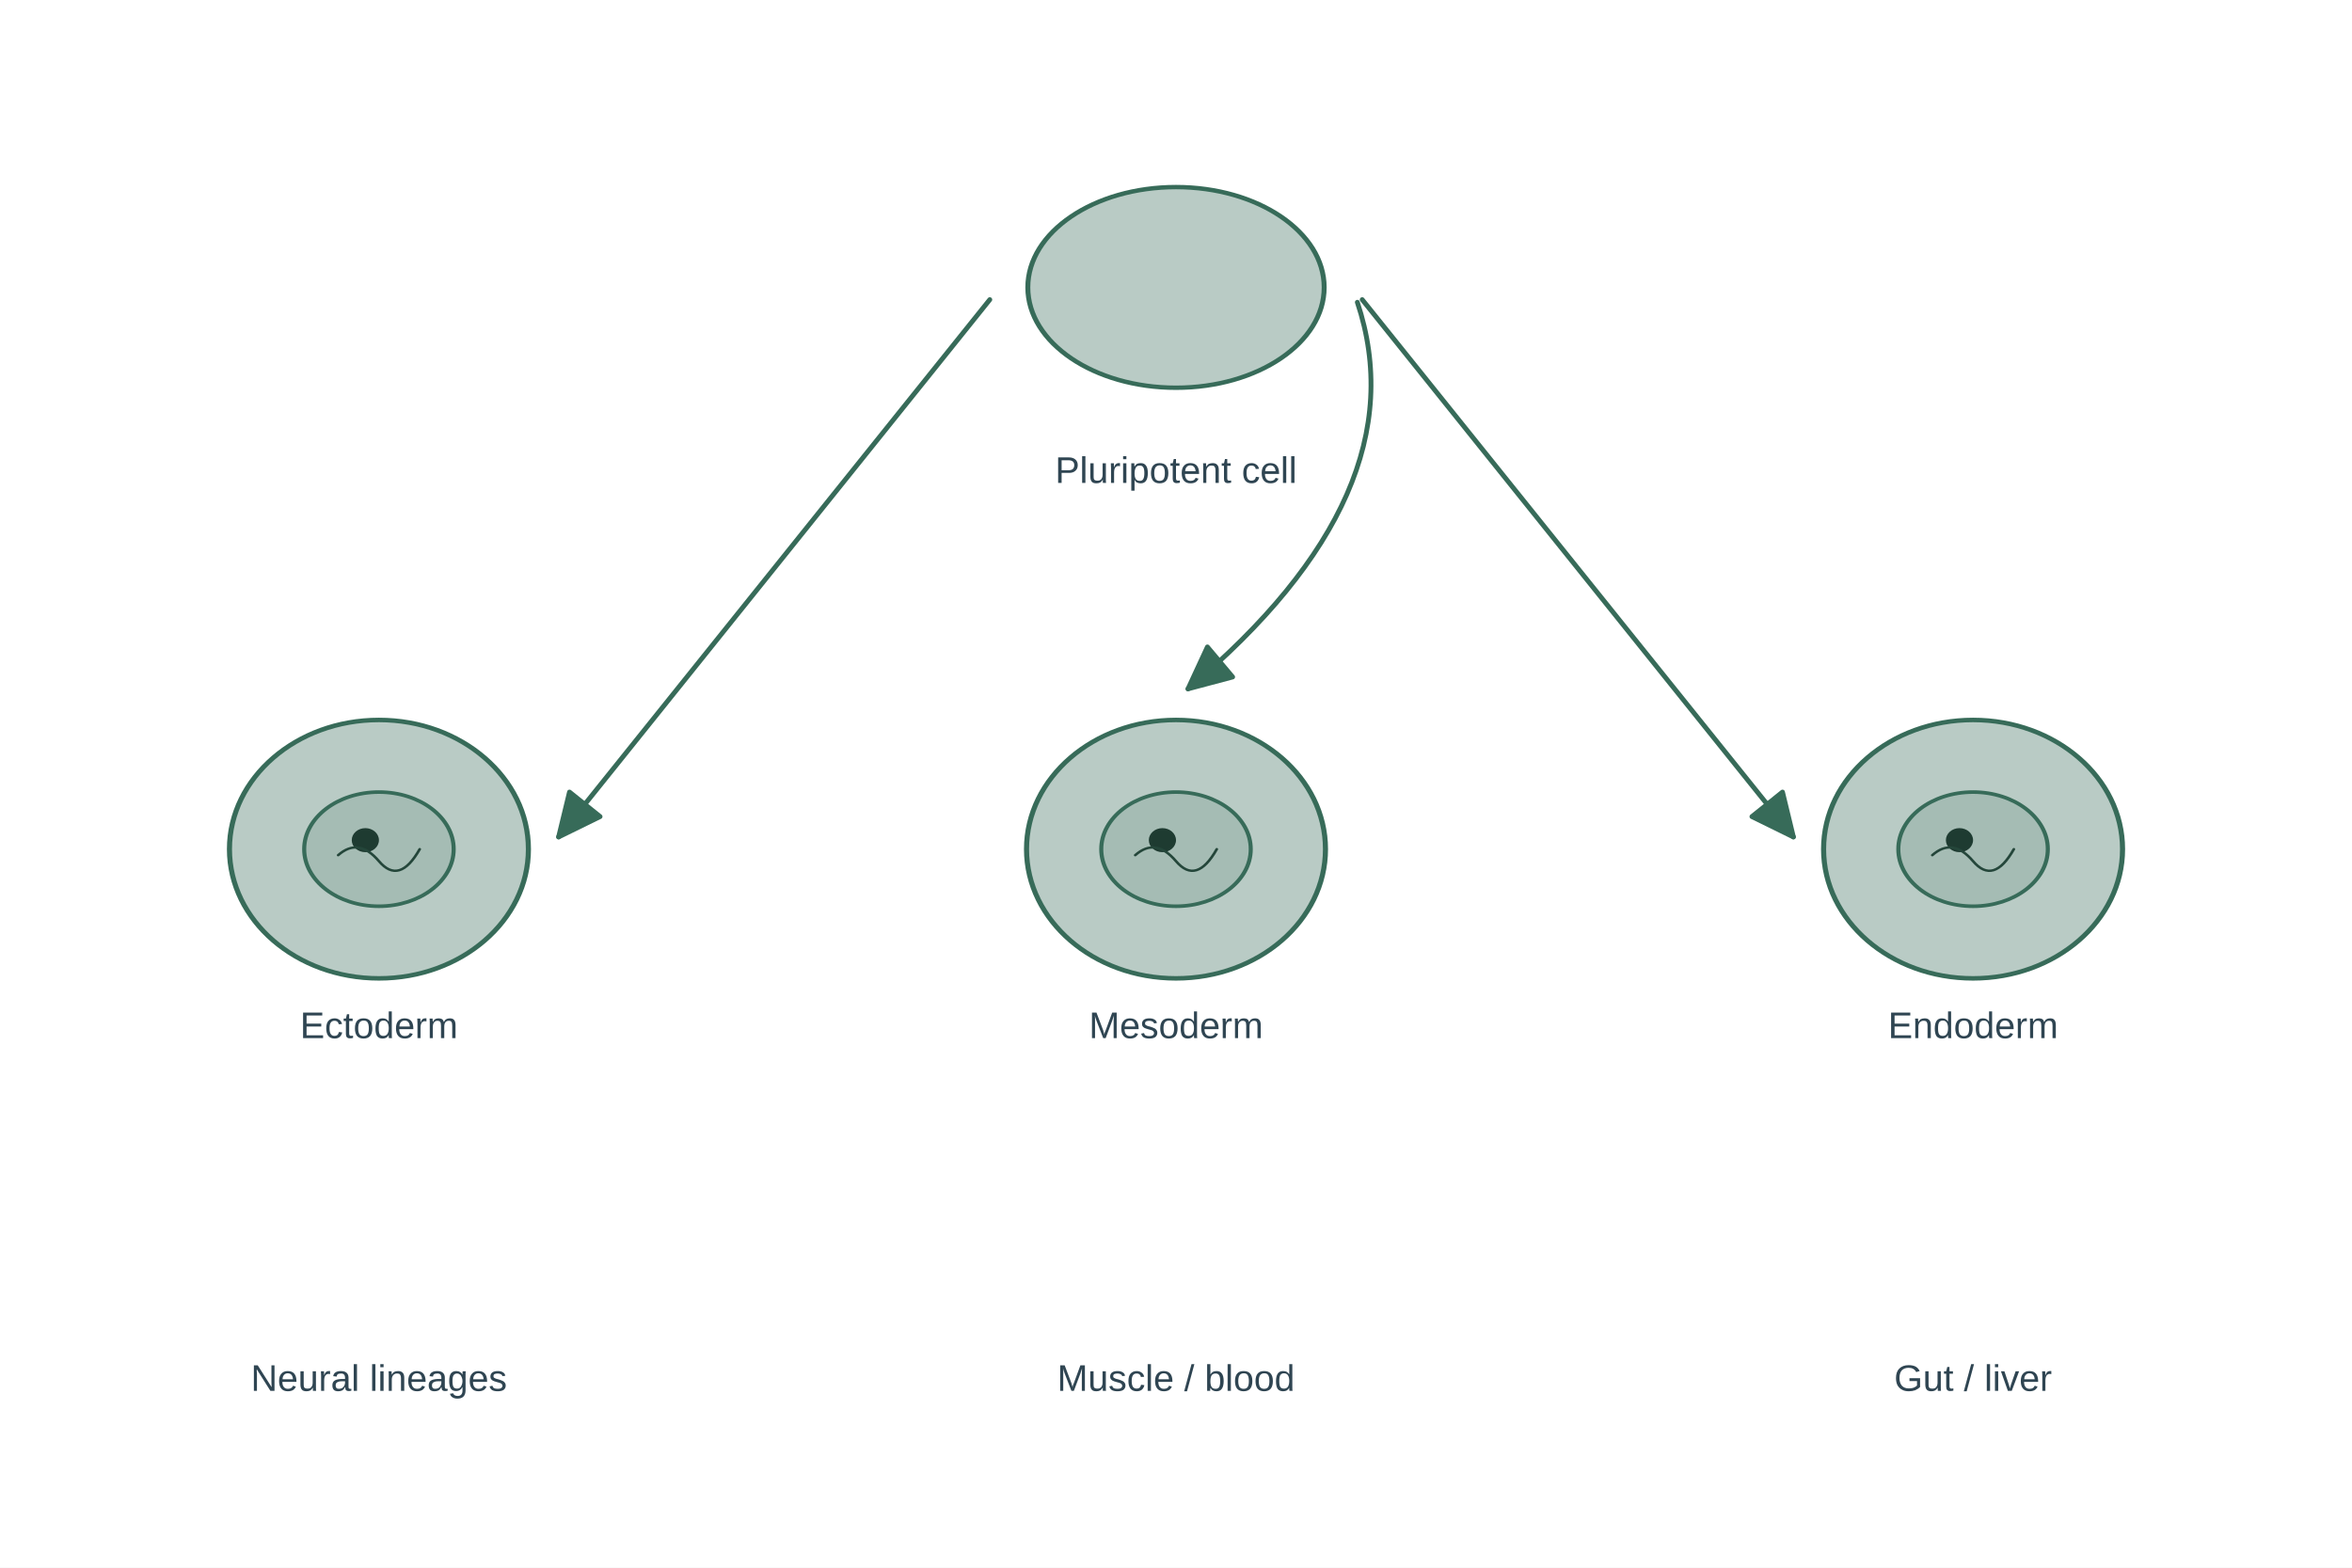
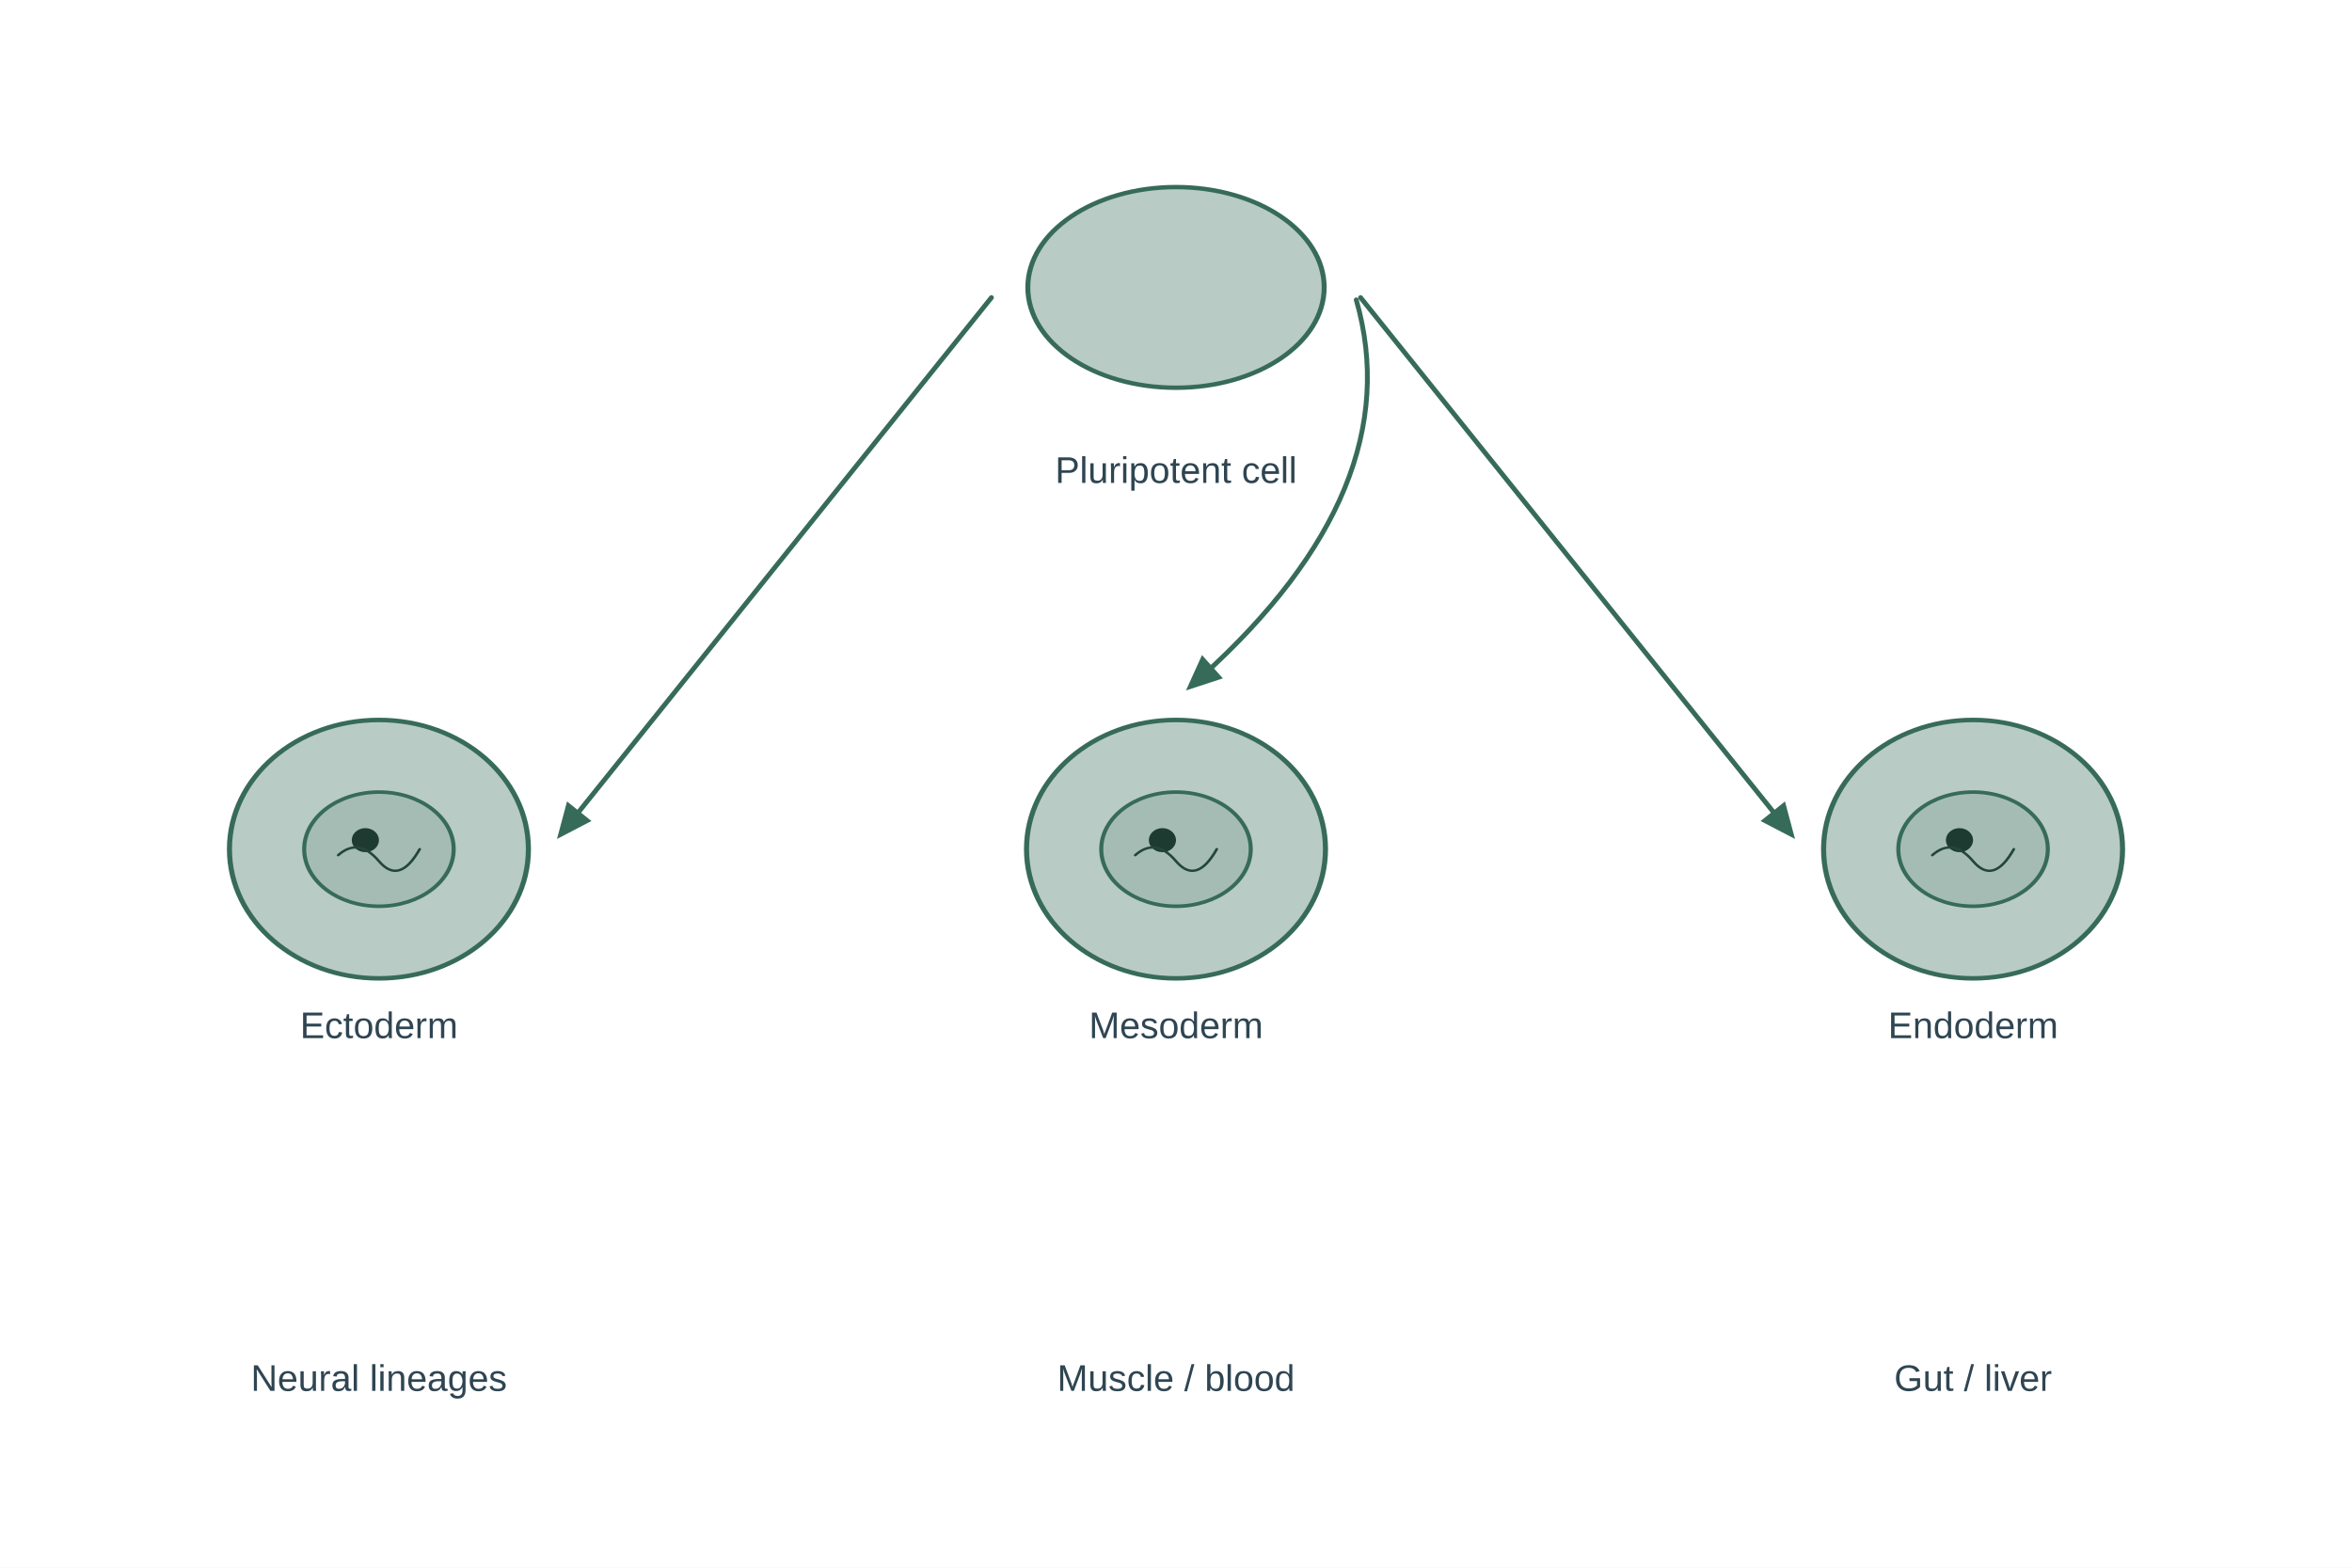
<svg xmlns="http://www.w3.org/2000/svg" width="180.0mm" height="120.0mm" viewBox="0 0 180.0 120.0" data-version="3" data-revision="1">
  <rect width="180.0" height="120.0" fill="#FFFFFF" />
  <g id="layer-compartments" />
  <g id="layer-context" />
  <g id="layer-relations">
    <g data-relation-id="r1" data-relation-type="converts" id="rel-r1">
-       <path fill="none" stroke="#376B59" stroke-width="0.37" stroke-linecap="round" stroke-linejoin="round" d="M 75.749 22.936 Q 59.25 43.5 42.751 64.064" data-line-body="true" data-indirect="false" />
-       <path fill="#376B59" stroke="#376B59" stroke-width="0.37" stroke-linecap="round" stroke-linejoin="round" data-endpoint="filled-arrow" d="M 43.584 60.629 L 42.751 64.064 L 45.923 62.507 Z" />
+       <path fill="none" stroke="#376B59" stroke-width="0.37" stroke-linecap="round" stroke-linejoin="round" d="M 75.874 22.78 Q 59.761 42.863 43.648 62.946" data-line-body="true" data-indirect="false" />
+       <path fill="#376B59" stroke="none" stroke-width="0.37" stroke-linecap="round" stroke-linejoin="round" data-endpoint="filled-arrow" d="M 42.626 64.22 L 43.395 61.347 L 45.264 62.846 Z" />
    </g>
    <g data-relation-id="r2" data-relation-type="converts" id="rel-r2">
-       <path fill="none" stroke="#376B59" stroke-width="0.37" stroke-linecap="round" stroke-linejoin="round" d="M 103.879 23.138 Q 108.75 37.75 90.919 52.728" data-line-body="true" data-indirect="false" />
-       <path fill="#376B59" stroke="#376B59" stroke-width="0.37" stroke-linecap="round" stroke-linejoin="round" data-endpoint="filled-arrow" d="M 92.404 49.521 L 90.919 52.728 L 94.334 51.819 Z" />
+       <path fill="none" stroke="#376B59" stroke-width="0.37" stroke-linecap="round" stroke-linejoin="round" d="M 103.796 22.955 Q 107.933 37.363 91.986 51.771" data-line-body="true" data-indirect="false" />
+       <path fill="#376B59" stroke="none" stroke-width="0.37" stroke-linecap="round" stroke-linejoin="round" data-endpoint="filled-arrow" d="M 90.762 52.852 L 91.989 50.142 L 93.588 51.926 Z" />
    </g>
    <g data-relation-id="r3" data-relation-type="converts" id="rel-r3">
-       <path fill="none" stroke="#376B59" stroke-width="0.37" stroke-linecap="round" stroke-linejoin="round" d="M 104.251 22.936 Q 120.75 43.5 137.249 64.064" data-line-body="true" data-indirect="false" />
-       <path fill="#376B59" stroke="#376B59" stroke-width="0.37" stroke-linecap="round" stroke-linejoin="round" data-endpoint="filled-arrow" d="M 134.077 62.507 L 137.249 64.064 L 136.416 60.629 Z" />
+       <path fill="none" stroke="#376B59" stroke-width="0.37" stroke-linecap="round" stroke-linejoin="round" d="M 104.126 22.78 Q 120.239 42.863 136.352 62.946" data-line-body="true" data-indirect="false" />
+       <path fill="#376B59" stroke="none" stroke-width="0.37" stroke-linecap="round" stroke-linejoin="round" data-endpoint="filled-arrow" d="M 137.374 64.22 L 134.736 62.846 L 136.605 61.347 Z" />
    </g>
  </g>
  <g id="layer-objects">
    <g data-object-id="stem" data-type="stem_cell" id="obj-stem">
      <g data-glyph="stem" transform="rotate(0.0 90.0 22.0)">
        <g transform="translate(76.5 10.0) scale(0.27 0.24)">
          <ellipse cx="50.00" cy="50.00" rx="42.00" ry="32.00" fill="#b9cbc5" stroke="#376B59" stroke-width="1.400" />
        </g>
      </g>
      <text x="90" y="36.963" font-size="2.822" font-family="Arial,Microsoft YaHei,sans-serif" fill="#2F4552" text-anchor="middle" font-weight="400" data-label-for="stem">Pluripotent cell</text>
    </g>
    <g data-object-id="ecto" data-type="cell" id="obj-ecto">
      <g data-glyph="ecto" transform="rotate(0.0 29.0 65.0)">
        <g transform="translate(16.0 53.5) scale(0.26 0.23)">
          <ellipse cx="50.00" cy="50.00" rx="44.00" ry="43.00" fill="#b9cbc5" stroke="#376B59" stroke-width="1.500" />
          <ellipse cx="50.00" cy="50.00" rx="22.00" ry="19.00" fill="#a5bcb4" stroke="#376B59" stroke-width="1.200" />
          <ellipse cx="46.00" cy="47.00" rx="4.00" ry="4.00" fill="#1e3b31" stroke="none" stroke-width="0.000" />
          <path d="M 38 52 Q 44 46 50 54 T 62 50" fill="none" stroke="#24463a" stroke-width="0.800" stroke-linecap="round" stroke-linejoin="round" />
        </g>
      </g>
      <text x="29" y="79.463" font-size="2.822" font-family="Arial,Microsoft YaHei,sans-serif" fill="#2F4552" text-anchor="middle" font-weight="400" data-label-for="ecto">Ectoderm</text>
    </g>
    <g data-object-id="meso" data-type="cell" id="obj-meso">
      <g data-glyph="meso" transform="rotate(0.0 90.0 65.0)">
        <g transform="translate(77.0 53.5) scale(0.26 0.23)">
          <ellipse cx="50.00" cy="50.00" rx="44.00" ry="43.00" fill="#b9cbc5" stroke="#376B59" stroke-width="1.500" />
          <ellipse cx="50.00" cy="50.00" rx="22.00" ry="19.00" fill="#a5bcb4" stroke="#376B59" stroke-width="1.200" />
          <ellipse cx="46.00" cy="47.00" rx="4.00" ry="4.00" fill="#1e3b31" stroke="none" stroke-width="0.000" />
          <path d="M 38 52 Q 44 46 50 54 T 62 50" fill="none" stroke="#24463a" stroke-width="0.800" stroke-linecap="round" stroke-linejoin="round" />
        </g>
      </g>
      <text x="90" y="79.463" font-size="2.822" font-family="Arial,Microsoft YaHei,sans-serif" fill="#2F4552" text-anchor="middle" font-weight="400" data-label-for="meso">Mesoderm</text>
    </g>
    <g data-object-id="endo" data-type="cell" id="obj-endo">
      <g data-glyph="endo" transform="rotate(0.0 151.0 65.0)">
        <g transform="translate(138.0 53.5) scale(0.26 0.23)">
          <ellipse cx="50.00" cy="50.00" rx="44.00" ry="43.00" fill="#b9cbc5" stroke="#376B59" stroke-width="1.500" />
          <ellipse cx="50.00" cy="50.00" rx="22.00" ry="19.00" fill="#a5bcb4" stroke="#376B59" stroke-width="1.200" />
          <ellipse cx="46.00" cy="47.00" rx="4.00" ry="4.00" fill="#1e3b31" stroke="none" stroke-width="0.000" />
          <path d="M 38 52 Q 44 46 50 54 T 62 50" fill="none" stroke="#24463a" stroke-width="0.800" stroke-linecap="round" stroke-linejoin="round" />
        </g>
      </g>
      <text x="151" y="79.463" font-size="2.822" font-family="Arial,Microsoft YaHei,sans-serif" fill="#2F4552" text-anchor="middle" font-weight="400" data-label-for="endo">Endoderm</text>
    </g>
    <g data-object-id="e1" data-type="text" id="obj-e1">
      <g data-glyph="e1" transform="rotate(0.0 29.0 103.0)">
        <g transform="translate(1.5 102.5) scale(0.55 0.01)" />
      </g>
      <text x="29" y="106.463" font-size="2.822" font-family="Arial,Microsoft YaHei,sans-serif" fill="#2F4552" text-anchor="middle" font-weight="400" data-label-for="e1">Neural lineages</text>
    </g>
    <g data-object-id="e2" data-type="text" id="obj-e2">
      <g data-glyph="e2" transform="rotate(0.0 90.0 103.0)">
        <g transform="translate(62.5 102.5) scale(0.55 0.01)" />
      </g>
      <text x="90" y="106.463" font-size="2.822" font-family="Arial,Microsoft YaHei,sans-serif" fill="#2F4552" text-anchor="middle" font-weight="400" data-label-for="e2">Muscle / blood</text>
    </g>
    <g data-object-id="e3" data-type="text" id="obj-e3">
      <g data-glyph="e3" transform="rotate(0.0 151.0 103.0)">
        <g transform="translate(123.5 102.5) scale(0.55 0.01)" />
      </g>
      <text x="151" y="106.463" font-size="2.822" font-family="Arial,Microsoft YaHei,sans-serif" fill="#2F4552" text-anchor="middle" font-weight="400" data-label-for="e3">Gut / liver</text>
    </g>
  </g>
  <g id="layer-callouts" />
</svg>
